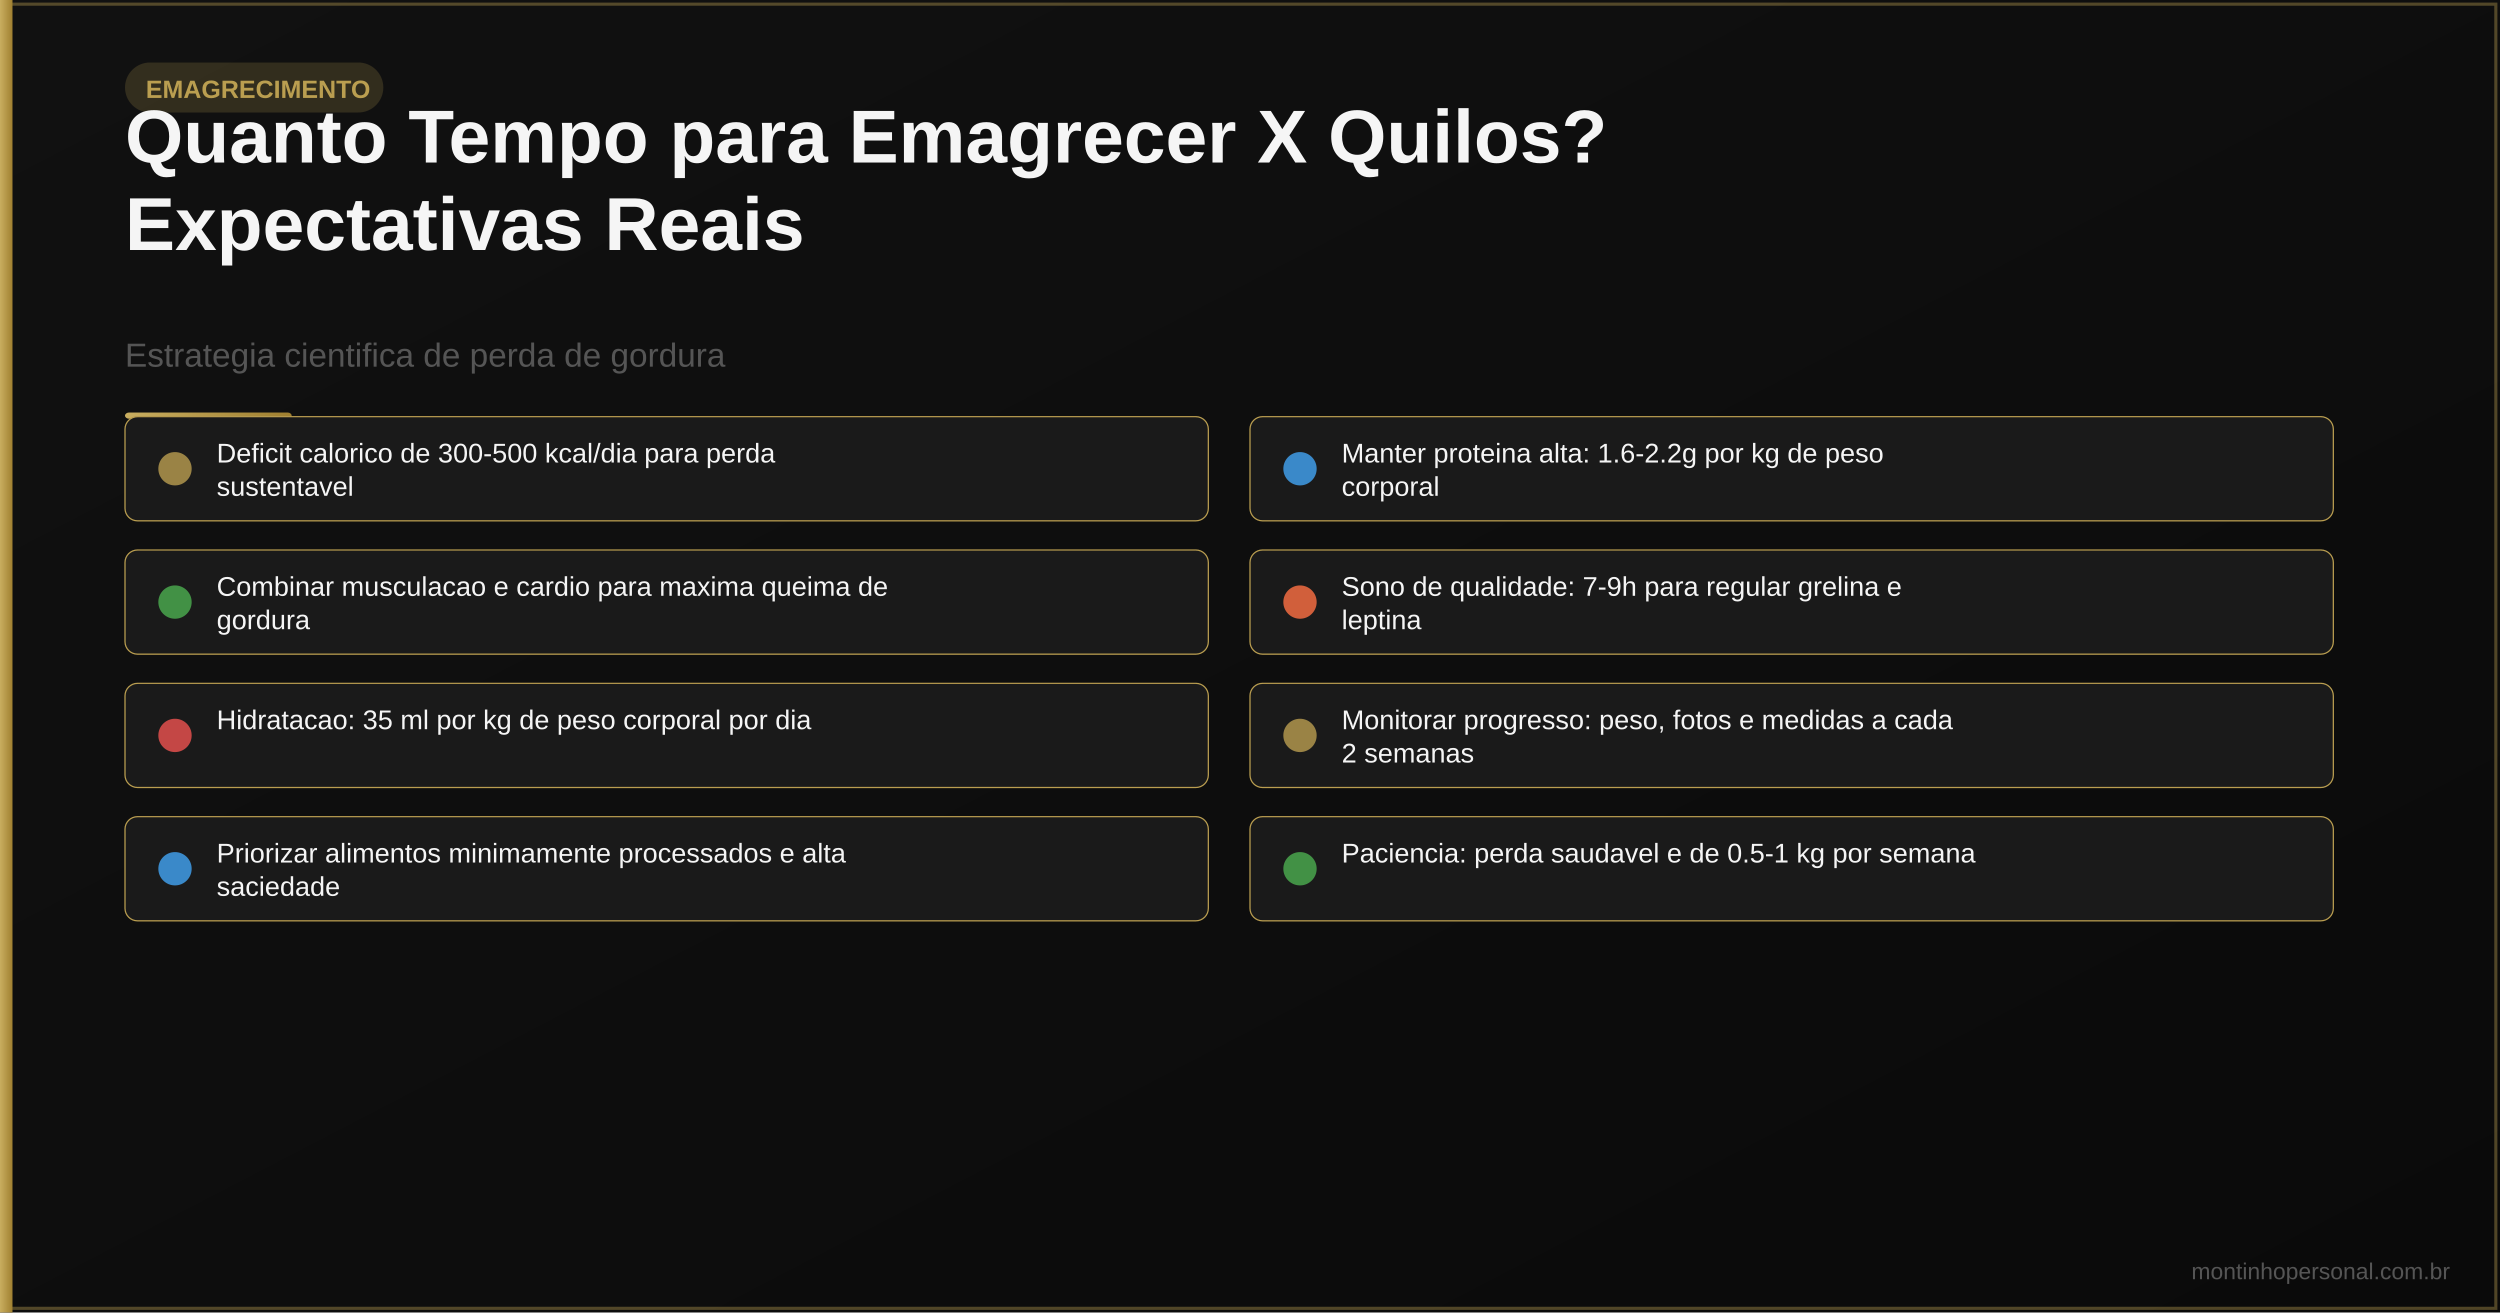
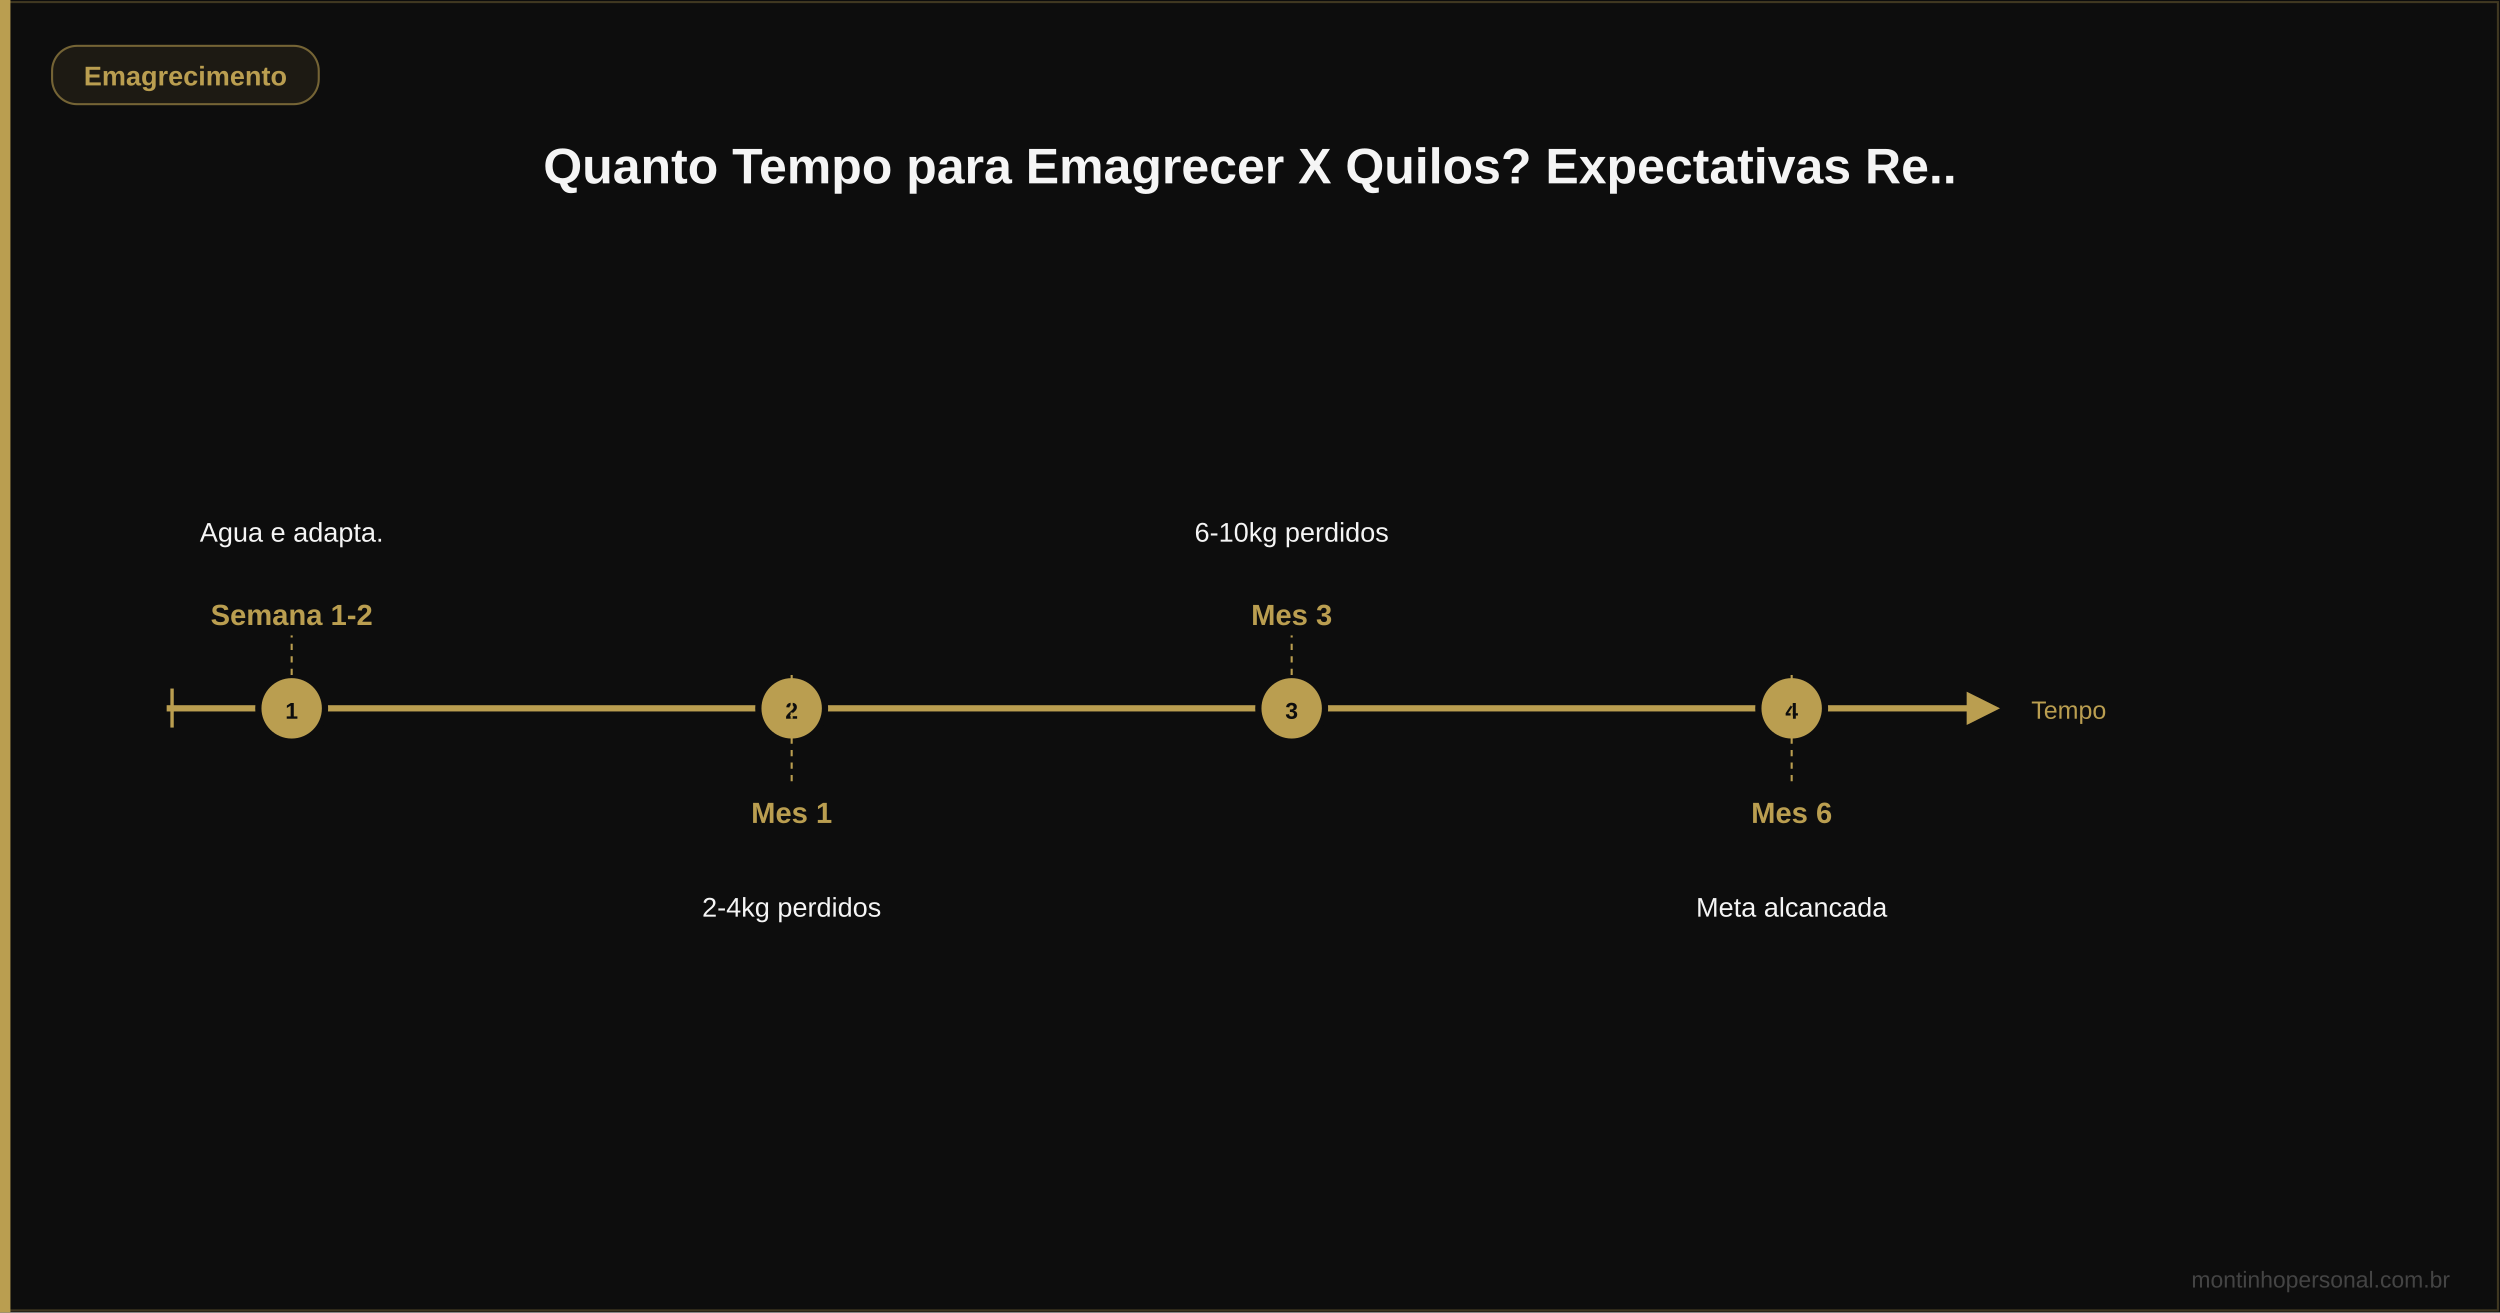
<svg xmlns="http://www.w3.org/2000/svg" viewBox="0 0 1200 630" width="1200" height="630" role="img" aria-label="Quanto Tempo para Emagrecer X Quilos? Expectativas Reais">
-   <defs>
-     <linearGradient id="bg" x1="0" y1="0" x2="1" y2="1">
-       <stop offset="0%" stop-color="#111111" />
-       <stop offset="100%" stop-color="#0a0a0a" />
-     </linearGradient>
-     <linearGradient id="gold" x1="0" y1="0" x2="1" y2="0">
-       <stop offset="0%" stop-color="#C9AE60" />
-       <stop offset="100%" stop-color="#A08030" />
-     </linearGradient>
-   </defs>
-   <rect width="1200" height="630" fill="url(#bg)" />
-   <rect x="2" y="2" width="1196" height="626" fill="none" stroke="#BA9E50" stroke-width="1.5" opacity="0.4" />
-   <rect x="0" y="0" width="6" height="630" fill="url(#gold)" />
-   <text x="1176" y="614" font-family="Arial,sans-serif" font-size="11" fill="#555555" text-anchor="end">montinhopersonal.com.br</text>
-   <rect x="60" y="30" width="124" height="24" rx="12" fill="#BA9E50" opacity="0.2" />
-   <text x="70" y="47" font-family="Arial,sans-serif" font-size="12" fill="#BA9E50" font-weight="bold">EMAGRECIMENTO</text>
-   <text x="60" y="78" font-family="Arial,sans-serif" font-size="36" fill="#F5F5F5" font-weight="bold">Quanto Tempo para Emagrecer X Quilos?</text>
-   <text x="60" y="120" font-family="Arial,sans-serif" font-size="36" fill="#F5F5F5" font-weight="bold">Expectativas Reais</text>
-   <text x="60" y="176" font-family="Arial,sans-serif" font-size="16" fill="#555555">Estrategia cientifica de perda de gordura</text>
-   <rect x="60" y="198" width="80" height="3" rx="2" fill="url(#gold)" />
-   <rect x="60" y="200" width="520" height="50" rx="6" fill="#1a1a1a" stroke="#BA9E50" stroke-width="0.6" />
-   <circle cx="84" cy="225" r="8" fill="#BA9E50" opacity="0.8" />
-   <text x="104" y="222" font-family="Arial,sans-serif" font-size="13" fill="#F5F5F5">Deficit calorico de 300-500 kcal/dia para perda</text>
-   <text x="104" y="238" font-family="Arial,sans-serif" font-size="13" fill="#F5F5F5">sustentavel</text>
-   <rect x="600" y="200" width="520" height="50" rx="6" fill="#1a1a1a" stroke="#BA9E50" stroke-width="0.6" />
-   <circle cx="624" cy="225" r="8" fill="#42A5F5" opacity="0.8" />
-   <text x="644" y="222" font-family="Arial,sans-serif" font-size="13" fill="#F5F5F5">Manter proteina alta: 1.6-2.2g por kg de peso</text>
-   <text x="644" y="238" font-family="Arial,sans-serif" font-size="13" fill="#F5F5F5">corporal</text>
-   <rect x="60" y="264" width="520" height="50" rx="6" fill="#1a1a1a" stroke="#BA9E50" stroke-width="0.6" />
-   <circle cx="84" cy="289" r="8" fill="#4CAF50" opacity="0.8" />
-   <text x="104" y="286" font-family="Arial,sans-serif" font-size="13" fill="#F5F5F5">Combinar musculacao e cardio para maxima queima de</text>
-   <text x="104" y="302" font-family="Arial,sans-serif" font-size="13" fill="#F5F5F5">gordura</text>
-   <rect x="600" y="264" width="520" height="50" rx="6" fill="#1a1a1a" stroke="#BA9E50" stroke-width="0.6" />
-   <circle cx="624" cy="289" r="8" fill="#FF7043" opacity="0.8" />
-   <text x="644" y="286" font-family="Arial,sans-serif" font-size="13" fill="#F5F5F5">Sono de qualidade: 7-9h para regular grelina e</text>
-   <text x="644" y="302" font-family="Arial,sans-serif" font-size="13" fill="#F5F5F5">leptina</text>
-   <rect x="60" y="328" width="520" height="50" rx="6" fill="#1a1a1a" stroke="#BA9E50" stroke-width="0.6" />
-   <circle cx="84" cy="353" r="8" fill="#EF5350" opacity="0.8" />
-   <text x="104" y="350" font-family="Arial,sans-serif" font-size="13" fill="#F5F5F5">Hidratacao: 35 ml por kg de peso corporal por dia</text>
-   <rect x="600" y="328" width="520" height="50" rx="6" fill="#1a1a1a" stroke="#BA9E50" stroke-width="0.6" />
-   <circle cx="624" cy="353" r="8" fill="#BA9E50" opacity="0.8" />
-   <text x="644" y="350" font-family="Arial,sans-serif" font-size="13" fill="#F5F5F5">Monitorar progresso: peso, fotos e medidas a cada</text>
-   <text x="644" y="366" font-family="Arial,sans-serif" font-size="13" fill="#F5F5F5">2 semanas</text>
-   <rect x="60" y="392" width="520" height="50" rx="6" fill="#1a1a1a" stroke="#BA9E50" stroke-width="0.6" />
-   <circle cx="84" cy="417" r="8" fill="#42A5F5" opacity="0.8" />
-   <text x="104" y="414" font-family="Arial,sans-serif" font-size="13" fill="#F5F5F5">Priorizar alimentos minimamente processados e alta</text>
-   <text x="104" y="430" font-family="Arial,sans-serif" font-size="13" fill="#F5F5F5">saciedade</text>
-   <rect x="600" y="392" width="520" height="50" rx="6" fill="#1a1a1a" stroke="#BA9E50" stroke-width="0.6" />
-   <circle cx="624" cy="417" r="8" fill="#4CAF50" opacity="0.8" />
-   <text x="644" y="414" font-family="Arial,sans-serif" font-size="13" fill="#F5F5F5">Paciencia: perda saudavel e de 0.5-1 kg por semana</text>
+   <rect width="1200" height="630" fill="#0d0d0d" />
+   <rect x="0" y="0" width="5" height="630" fill="#BA9E50" />
+   <rect x="1" y="1" width="1198" height="628" fill="none" stroke="#BA9E50" stroke-width="1" opacity="0.3" />
+   <rect x="25" y="22" width="128" height="28" rx="12" fill="#BA9E50" fill-opacity="0.15" stroke="#BA9E50" stroke-width="1" opacity="0.6" />
+   <text x="89" y="41" font-family="Arial,sans-serif" font-size="13" fill="#BA9E50" text-anchor="middle" font-weight="600">Emagrecimento</text>
+   <text x="600" y="88" font-family="Arial,sans-serif" font-size="24" fill="#F5F5F5" text-anchor="middle" font-weight="bold">Quanto Tempo para Emagrecer X Quilos? Expectativas Re..</text>
+   <line x1="80" y1="340" x2="950" y2="340" stroke="#BA9E50" stroke-width="3" />
+   <polygon points="960,340 944,332 944,348" fill="#BA9E50" />
+   <text x="975" y="345" font-family="Arial,sans-serif" font-size="12" fill="#BA9E50">Tempo</text>
+   <text x="80" y="345" font-family="Arial,sans-serif" font-size="20" fill="#BA9E50">|</text>
+   <circle cx="140" cy="340" r="16" fill="#BA9E50" stroke="#0d0d0d" stroke-width="3" />
+   <text x="140" y="345" font-family="Arial,sans-serif" font-size="11" fill="#0d0d0d" text-anchor="middle" font-weight="bold">1</text>
+   <text x="140" y="300" font-family="Arial,sans-serif" font-size="14" fill="#BA9E50" text-anchor="middle" font-weight="bold">Semana 1-2</text>
+   <text x="140" y="260" font-family="Arial,sans-serif" font-size="13" fill="#F5F5F5" text-anchor="middle">Agua e adapta.</text>
+   <line x1="140" y1="324" x2="140" y2="305" stroke="#BA9E50" stroke-width="1" stroke-dasharray="3,3" />
+   <circle cx="380" cy="340" r="16" fill="#BA9E50" stroke="#0d0d0d" stroke-width="3" />
+   <text x="380" y="345" font-family="Arial,sans-serif" font-size="11" fill="#0d0d0d" text-anchor="middle" font-weight="bold">2</text>
+   <text x="380" y="395" font-family="Arial,sans-serif" font-size="14" fill="#BA9E50" text-anchor="middle" font-weight="bold">Mes 1</text>
+   <text x="380" y="440" font-family="Arial,sans-serif" font-size="13" fill="#F5F5F5" text-anchor="middle">2-4kg perdidos</text>
+   <line x1="380" y1="324" x2="380" y2="375" stroke="#BA9E50" stroke-width="1" stroke-dasharray="3,3" />
+   <circle cx="620" cy="340" r="16" fill="#BA9E50" stroke="#0d0d0d" stroke-width="3" />
+   <text x="620" y="345" font-family="Arial,sans-serif" font-size="11" fill="#0d0d0d" text-anchor="middle" font-weight="bold">3</text>
+   <text x="620" y="300" font-family="Arial,sans-serif" font-size="14" fill="#BA9E50" text-anchor="middle" font-weight="bold">Mes 3</text>
+   <text x="620" y="260" font-family="Arial,sans-serif" font-size="13" fill="#F5F5F5" text-anchor="middle">6-10kg perdidos</text>
+   <line x1="620" y1="324" x2="620" y2="305" stroke="#BA9E50" stroke-width="1" stroke-dasharray="3,3" />
+   <circle cx="860" cy="340" r="16" fill="#BA9E50" stroke="#0d0d0d" stroke-width="3" />
+   <text x="860" y="345" font-family="Arial,sans-serif" font-size="11" fill="#0d0d0d" text-anchor="middle" font-weight="bold">4</text>
+   <text x="860" y="395" font-family="Arial,sans-serif" font-size="14" fill="#BA9E50" text-anchor="middle" font-weight="bold">Mes 6</text>
+   <text x="860" y="440" font-family="Arial,sans-serif" font-size="13" fill="#F5F5F5" text-anchor="middle">Meta alcancada</text>
+   <line x1="860" y1="324" x2="860" y2="375" stroke="#BA9E50" stroke-width="1" stroke-dasharray="3,3" />
+   <text x="1176" y="618" font-family="Arial,sans-serif" font-size="11" fill="#444" text-anchor="end">montinhopersonal.com.br</text>
</svg>
